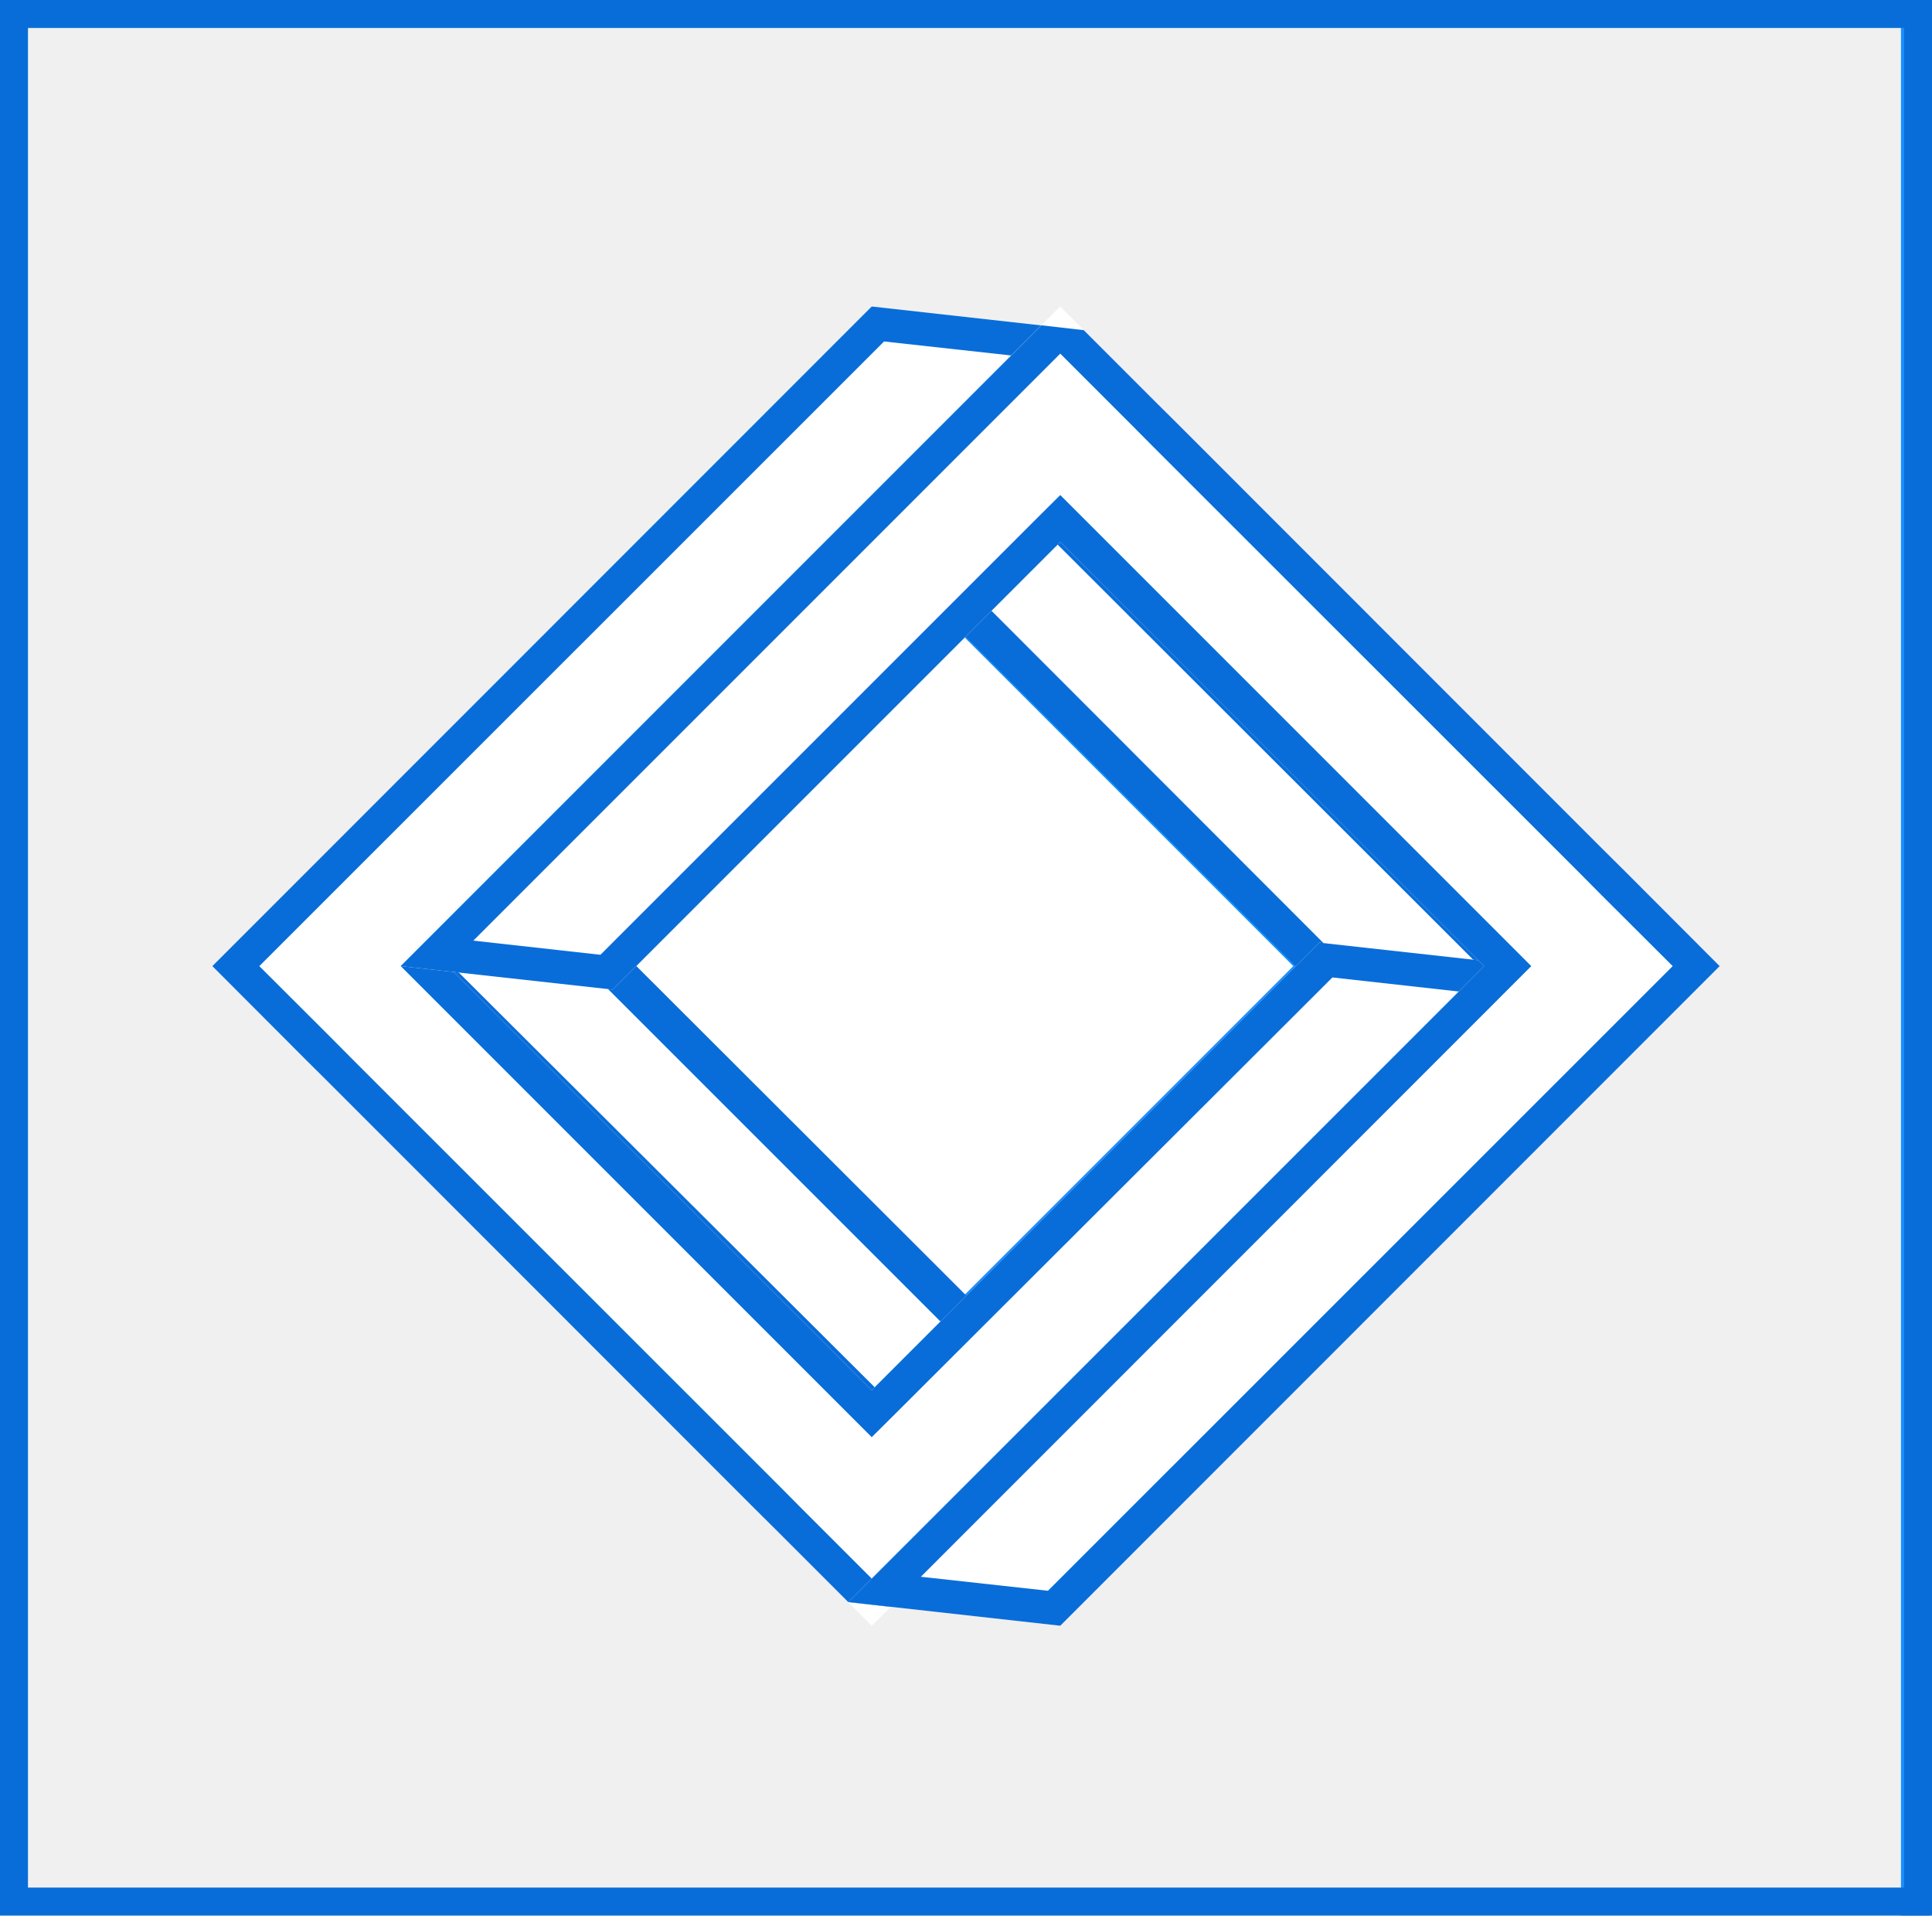
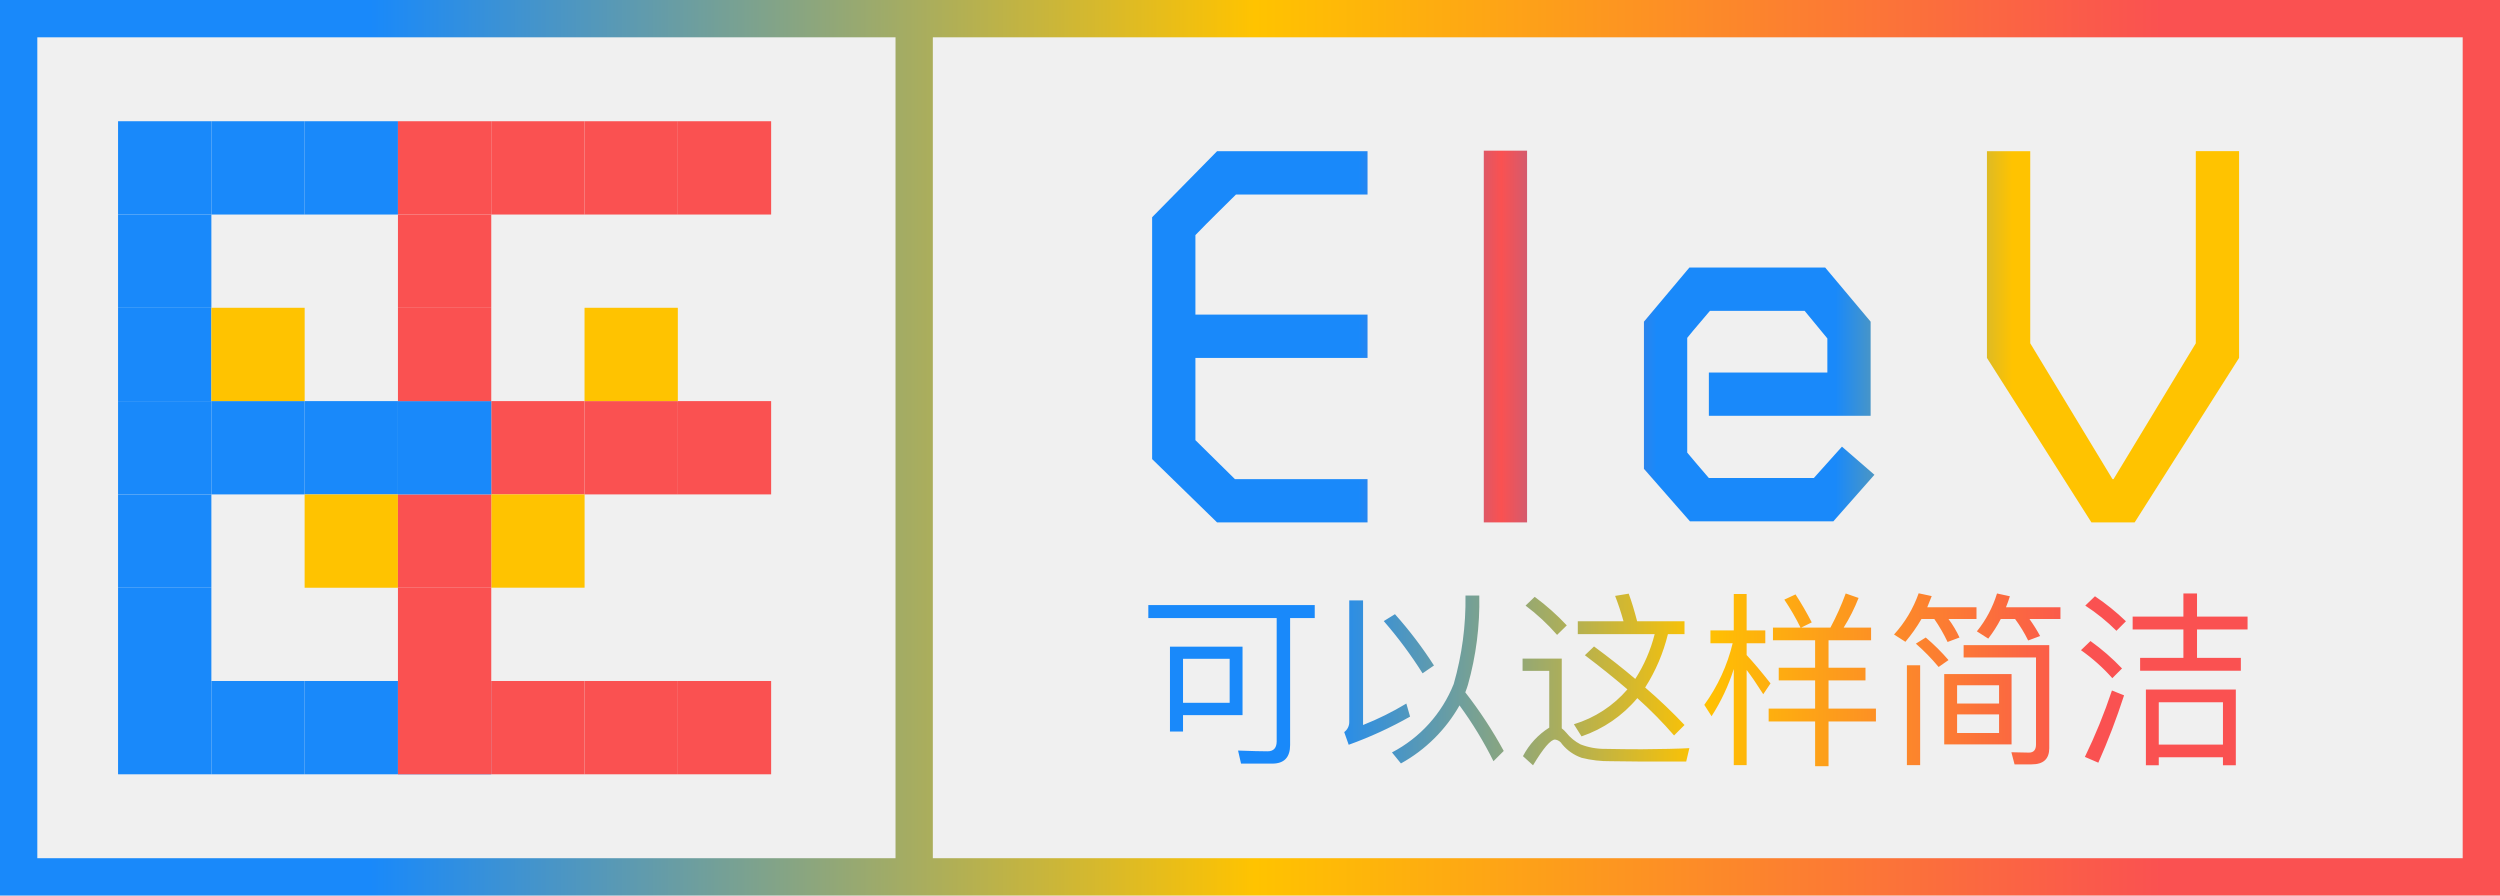
- <svg xmlns="http://www.w3.org/2000/svg" viewBox="0 0 116 115">
+ <svg xmlns="http://www.w3.org/2000/svg" width="134" height="48" viewBox="0 0 134 48">
  <defs>
-     <style>.cls-1{fill:none;stroke:#1890ff;stroke-width:1.73px;}.cls-1,.cls-5{stroke-miterlimit:10;}.cls-2{fill:#096dd9;}.cls-3,.cls-5{fill:#fff;}.cls-4{fill:#1890ff;}.cls-5{stroke:#000;stroke-width:2px;}</style>
+     <style>.a{fill:url(#a);}.b{fill:#1989fa;}.c{fill:#fa5151;}.d{fill:#ffc300;}.e{fill:url(#b);}</style>
+     <linearGradient id="a" y1="0.5" x2="1" y2="0.5" gradientUnits="objectBoundingBox">
+       <stop offset="0" stop-color="#1989fa" />
+       <stop offset="0.151" stop-color="#1989fa" />
+       <stop offset="0.502" stop-color="#ffc300" />
+       <stop offset="0.862" stop-color="#fa5151" />
+       <stop offset="1" stop-color="#fa5151" />
+     </linearGradient>
+     <linearGradient id="b" y1="0.5" x2="1" y2="0.5" gradientUnits="objectBoundingBox">
+       <stop offset="0" stop-color="#1989fa" />
+       <stop offset="0.192" stop-color="#1989fa" />
+       <stop offset="0.322" stop-color="#fa5151" />
+       <stop offset="0.464" stop-color="#1989fa" />
+       <stop offset="0.557" stop-color="#1989fa" />
+       <stop offset="0.628" stop-color="#1989fa" />
+       <stop offset="0.79" stop-color="#ffc300" />
+       <stop offset="1" stop-color="#ffc300" />
+     </linearGradient>
  </defs>
-   <g id="图层_4" data-name="图层 4">
-     <line class="cls-1" x1="115" x2="115" y2="115" />
-     <path class="cls-2" d="M114.32,1.68V113.32H1.68V1.68H114.32M116,0H0V115H116V0Z" />
+   <path class="a" d="M0,48V0H134V48Zm132-2V2H2V46H48V2h2V46Z" />
+   <g transform="translate(6.328 6.498)">
+     <rect class="b" width="5.001" height="5.001" />
+     <rect class="b" width="5.001" height="5.001" transform="translate(0 5.001)" />
+     <rect class="b" width="5.001" height="5.001" transform="translate(0 10.002)" />
+     <rect class="b" width="5.001" height="5.001" transform="translate(0 15.001)" />
+     <rect class="b" width="5.001" height="5.001" transform="translate(5.001 15.001)" />
+     <rect class="b" width="5.001" height="5.001" transform="translate(10.001 15.001)" />
+     <rect class="c" width="5.001" height="5.001" transform="translate(20.004 15.001)" />
+     <rect class="c" width="5.001" height="5.001" transform="translate(25.006 15.001)" />
+     <rect class="c" width="5.001" height="5.001" transform="translate(30.004 15.001)" />
+     <rect class="b" width="5.001" height="5.001" transform="translate(0 20.004)" />
+     <rect class="b" width="5.001" height="5.001" transform="translate(0 25.006)" />
+     <rect class="b" width="5.001" height="5.001" transform="translate(0 30.003)" />
+     <rect class="b" width="5.001" height="5.001" transform="translate(5.001 30.003)" />
+     <rect class="b" width="5.001" height="5.001" transform="translate(10.001 30.003)" />
+     <rect class="b" width="5.001" height="5.001" transform="translate(15.002 30.003)" />
+     <rect class="d" width="5.001" height="5.001" transform="translate(10 20.004)" />
+     <rect class="d" width="5.001" height="5.001" transform="translate(20.005 20.001)" />
+     <rect class="d" width="5.001" height="5.001" transform="translate(25.003 9.999)" />
+     <rect class="d" width="5.001" height="5.001" transform="translate(5.001 9.999)" />
+     <rect class="c" width="5.001" height="5.001" transform="translate(15.002 25.006)" />
+     <rect class="c" width="5.001" height="5.001" transform="translate(15.002 20.004)" />
+     <rect class="b" width="5.001" height="5.001" transform="translate(15.002 15.001)" />
+     <rect class="c" width="5.001" height="5.001" transform="translate(20.003 30.003)" />
+     <rect class="c" width="5.001" height="5.001" transform="translate(15.002 30.003)" />
+     <rect class="c" width="5.001" height="5.001" transform="translate(25.005 30.003)" />
+     <rect class="c" width="5.001" height="5.001" transform="translate(30.004 30.003)" />
+     <rect class="b" width="5.001" height="5.001" transform="translate(5.001)" />
+     <rect class="b" width="5.001" height="5.001" transform="translate(10.001)" />
+     <rect class="c" width="5.001" height="5.001" transform="translate(15.002)" />
+     <rect class="c" width="5.001" height="5.001" transform="translate(15.002 5.001)" />
+     <rect class="c" width="5.001" height="5.001" transform="translate(15.002 10.002)" />
+     <rect class="c" width="5.001" height="5.001" transform="translate(20.003)" />
+     <rect class="c" width="5.001" height="5.001" transform="translate(25.004)" />
+     <rect class="c" width="5.001" height="5.001" transform="translate(30.004)" />
  </g>
-   <g id="图层_3" data-name="图层 3">
-     <rect class="cls-3" x="33.4" y="39.05" width="37.89" height="37.89" transform="translate(-25.68 54) rotate(-45)" />
-     <path class="cls-4" d="M52.34,32.69,77.65,58,52.34,83.31,27,58l25.3-25.31m0-3L24.06,58,52.34,86.28,80.63,58,52.34,29.72Z" />
-     <path class="cls-3" d="M52.48,31.13,57,26.59l.55,0,.88,0H59L90.39,58l-5.52,5.52Z" />
-     <path class="cls-2" d="M58.45,27.65h0L88.84,58l-4,4L54,31.13l3.45-3.46h.13l.84,0m0-2.19c-.59,0-.87,0-1.9.05l-5.62,5.62L84.87,65.07,91.94,58,59.41,25.47Z" />
-     <path class="cls-3" d="M57.05,89.44,25.61,58l5.52-5.52L63.52,84.87,59,89.41l-.55,0-.88,0Z" />
-     <path class="cls-2" d="M31.13,54,62,84.87l-3.45,3.46h-.13l-.84,0h0L27.16,58l4-4m0-3.1L24.06,58,56.59,90.53h1c.59,0,.87,0,1.9-.05l5.62-5.62L31.13,50.93Z" />
-     <polygon class="cls-3" points="91.94 58 79.21 56.59 52.34 83.46 26.89 58 65.07 19.82 52.34 18.4 12.74 58 18.4 63.66 19.82 65.07 45.27 90.53 46.69 91.94 52.34 97.6 53.48 96.47 91.94 58" />
-     <path class="cls-2" d="M52.34,94.77,48.1,90.53l-1.41-1.42L21.23,63.66l-1.41-1.42L15.57,58,53.08,20.5l7.63.84L25.47,56.59,24.06,58l1.41,1.41L50.93,84.87l1.41,1.41,1.42-1.41L80,58.68l7.63.85L52.34,94.77m-1.41,1.41,2.54.29L91.94,58,79.21,56.59,52.34,83.46,26.89,58,65.07,19.82,52.34,18.4,12.75,58l5.65,5.66,1.42,1.41L45.27,90.53l1.42,1.41" />
-     <polygon class="cls-3" points="24.06 58 36.79 59.41 63.66 32.54 89.11 58 50.93 96.18 63.66 97.6 103.25 58 97.6 52.34 96.18 50.93 70.73 25.47 69.31 24.06 63.66 18.4 62.52 19.53 24.06 58" />
-     <path class="cls-2" d="M63.66,21.23l4.24,4.24,1.41,1.42L94.77,52.34l1.41,1.42L100.43,58,62.92,95.5l-7.63-.84L90.53,59.41,91.94,58l-1.41-1.41L65.07,31.13l-1.41-1.41-1.42,1.41L36.05,57.32l-7.63-.85L63.66,21.23m1.41-1.41-2.54-.29L24.06,58l12.73,1.41L63.66,32.54,89.11,58,50.93,96.18,63.66,97.6,103.25,58,97.6,52.34l-1.42-1.41L70.73,25.47l-1.42-1.41" />
-     <path class="cls-5" d="M50.93,96.18" />
-     <path class="cls-5" d="M50.93,96.18" />
-     <path class="cls-5" d="M65.07,19.82" />
-   </g>
+   <path class="e" d="M12.3-17.574H5.249c-.754.754-1.363,1.334-2.175,2.175v4.263H12.3v2.32H3.074v4.408L5.191-2.32H12.3V0H4.234L.754-3.393V-16.356l3.48-3.538H12.3ZM18.531,0V-19.923h2.32V0ZM39.469-2.552l-2.2,2.494H29.58L27.115-2.871v-7.888l2.436-2.9H36.83l2.436,2.9v5.046H30.595v-2.32h6.351V-9.86l-1.218-1.479H30.653c-.406.493-.754.87-1.218,1.45v6.148c.348.406.7.841,1.16,1.363h5.626L37.729-4.06Zm8.352-17.342V-9.6L52.229-2.32h.058L56.695-9.6v-10.3h2.32V-8.816L53.418,0H51.1L45.5-8.816V-19.894Z" transform="translate(61 28)" />
+   <path class="a" d="M.55-7.57H9.47v.7H8.15v6.8q0,1-.96,1H5.52L5.36.23q1.1.04,1.58.04t.49-.52V-6.87H.55ZM5.6-5.34v3.67H2.41v.88h-.7V-5.34ZM2.41-2.33h2.5V-4.69H2.41ZM13.77-7.08a21.935,21.935,0,0,1,2.09,2.75l-.61.42a22.719,22.719,0,0,0-2.08-2.8Zm3.46,4.89A8.13,8.13,0,0,1,14.09.92L13.61.33a7.09,7.09,0,0,0,3.31-3.67,16.278,16.278,0,0,0,.63-4.74h.74a16.412,16.412,0,0,1-.61,4.79q-.04.14-.14.4A23.005,23.005,0,0,1,19.6.25L19.05.8A20.552,20.552,0,0,0,17.23-2.19ZM11.05-.76a.664.664,0,0,0,.27-.55V-7.82h.74v6.68a15.562,15.562,0,0,0,2.32-1.15l.2.7A21.314,21.314,0,0,1,11.29-.08ZM23.57-6.7h2.45a14.137,14.137,0,0,0-.45-1.36l.73-.12q.24.66.45,1.48h2.54v.69H28.4a9.493,9.493,0,0,1-1.22,2.86,27.682,27.682,0,0,1,2.11,2.01l-.56.56a21.866,21.866,0,0,0-1.97-2A6.719,6.719,0,0,1,23.77-.53l-.41-.65a6.122,6.122,0,0,0,2.87-1.87q-1.05-.9-2.28-1.83l.49-.47q1.22.9,2.21,1.74a8.061,8.061,0,0,0,1.04-2.4H23.57ZM21.26-8.01a12.712,12.712,0,0,1,1.72,1.53l-.52.51a11.056,11.056,0,0,0-1.69-1.57ZM27.09.82q-.5,0-1.76-.02A6.066,6.066,0,0,1,23.78.62a2.34,2.34,0,0,1-1.05-.73.511.511,0,0,0-.38-.25q-.35,0-1.18,1.38L20.63.53A3.974,3.974,0,0,1,22.04-1V-4.04H20.61V-4.7h2.1V-.96a1.5,1.5,0,0,1,.24.23,2.345,2.345,0,0,0,.77.63,3.56,3.56,0,0,0,1.33.24q1.04.02,1.94.02.46,0,1.44-.02Q29.25.12,29.55.1l-.17.72Zm9.2-6.5H34.03v-.68h1.48a12.926,12.926,0,0,0-.87-1.5l.6-.28q.45.69.87,1.5l-.57.28h1.57a14.112,14.112,0,0,0,.82-1.83l.69.24a9.57,9.57,0,0,1-.8,1.59h1.47v.68H37.01v1.47h1.98v.68H37.01v1.51h2.54v.69H37.01v2.4h-.72v-2.4H33.8v-.69h2.49V-3.53H34.34v-.68h1.95ZM32.62,1.01h-.69V-4.14a10.611,10.611,0,0,1-1.19,2.53l-.39-.61a9.353,9.353,0,0,0,1.52-3.3H30.68v-.69h1.25V-8.16h.69v1.95h1v.69h-1v.63q.54.58,1.28,1.52l-.39.58q-.54-.85-.89-1.3Zm8.59-5.35h.71V1.01h-.71ZM46.98.97,46.81.32l.94.02q.38,0,.38-.44V-4.76H44.25v-.66h4.59V.1q0,.87-.94.87ZM43.21-3.87h3.61V-.1H43.21ZM46.15-.71v-1H43.9v1ZM43.9-2.29h2.25v-.98H43.9ZM42.22-5.83a10.962,10.962,0,0,1,1.22,1.21l-.53.37A10.965,10.965,0,0,0,41.69-5.5Zm-.23-.99a8.461,8.461,0,0,1-.86,1.22l-.61-.39A6.438,6.438,0,0,0,41.84-8.2l.7.15-.24.6h2.64v.63h-1.5a5.651,5.651,0,0,1,.59.99l-.64.24a8.588,8.588,0,0,0-.71-1.23Zm4.25,0a6.927,6.927,0,0,1-.67,1.05l-.61-.39a6.045,6.045,0,0,0,1.08-2.03l.69.15q-.1.32-.21.59h2.92v.63H47.78a8.927,8.927,0,0,1,.57.91l-.64.24a7.455,7.455,0,0,0-.7-1.15Zm7.07-.13h2.72V-8.19h.73v1.24h2.71v.69H56.76v1.52h2.35v.69h-5.4v-.69h2.32V-6.26H53.31Zm5.53,3.91V1.02h-.69V.59H54.71v.43h-.69V-3.04ZM54.71-.09h3.44V-2.36H54.71ZM51.29-8.04A12.32,12.32,0,0,1,52.95-6.7l-.51.51a10.277,10.277,0,0,0-1.67-1.35Zm-.24,2.4a11.783,11.783,0,0,1,1.69,1.47l-.52.52a9.706,9.706,0,0,0-1.68-1.5Zm1.8,2.91A36.578,36.578,0,0,1,51.47.88L50.75.57A29.635,29.635,0,0,0,52.2-2.99Z" transform="translate(61 40)" />
</svg>
